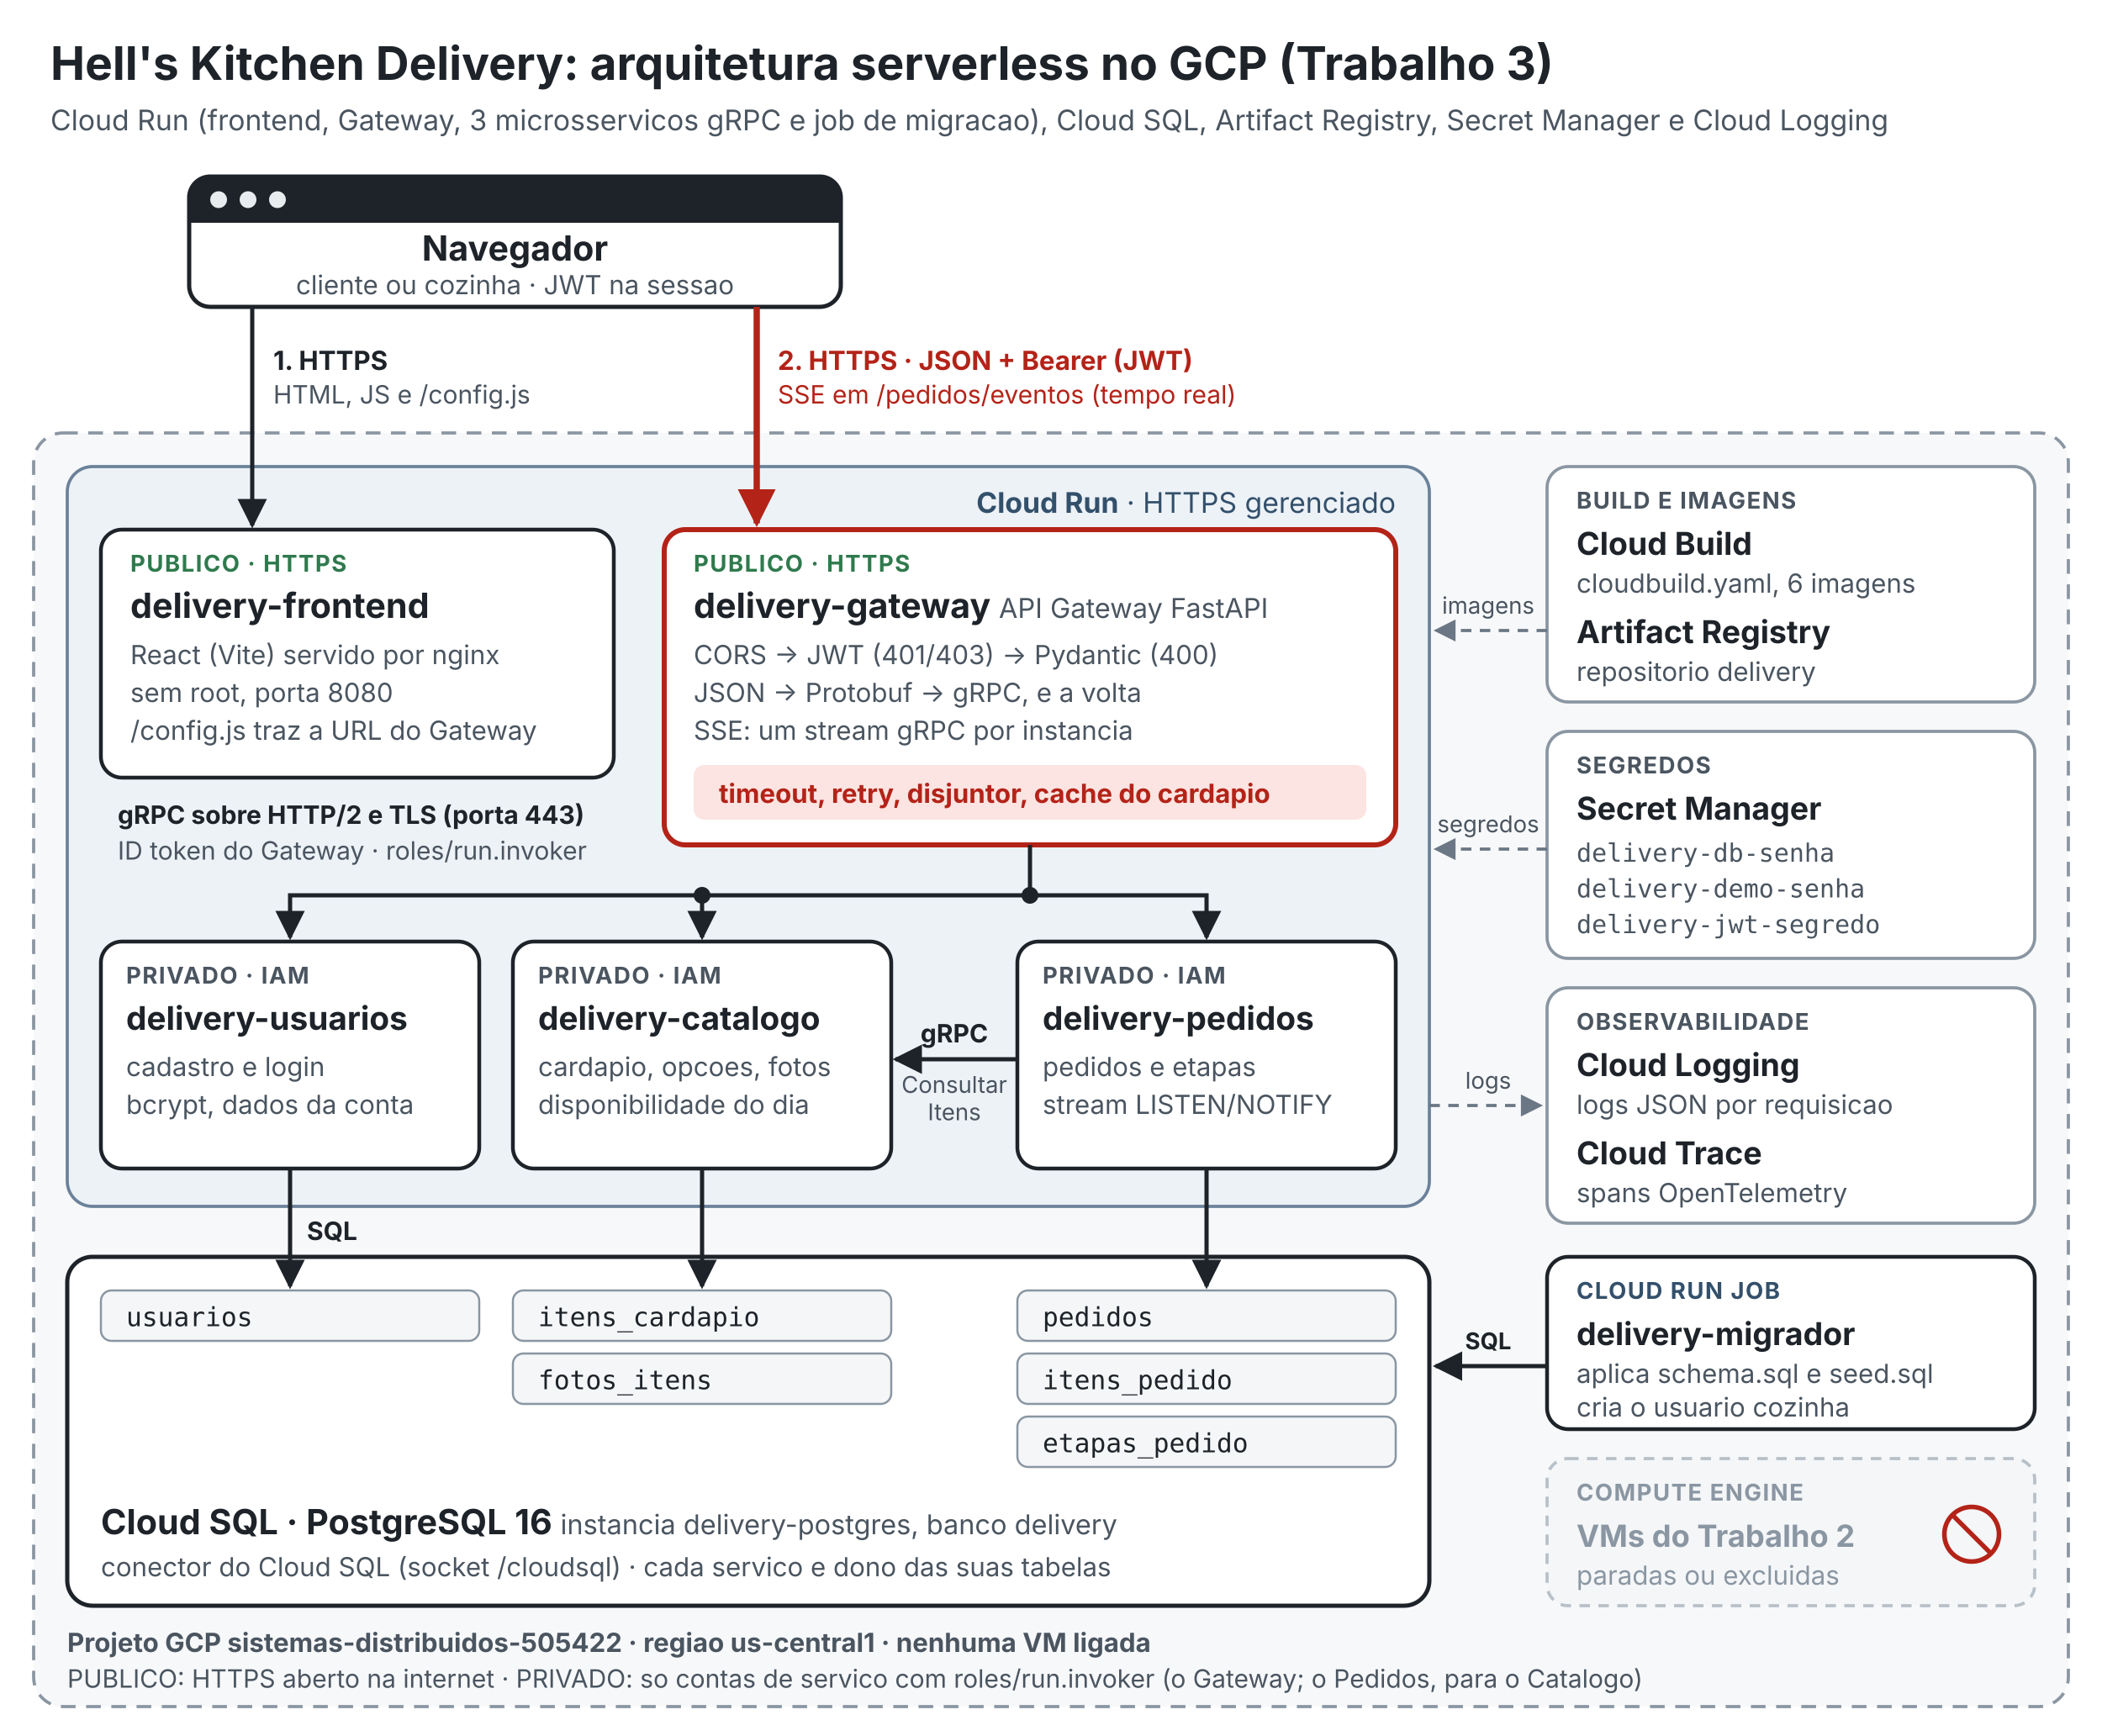
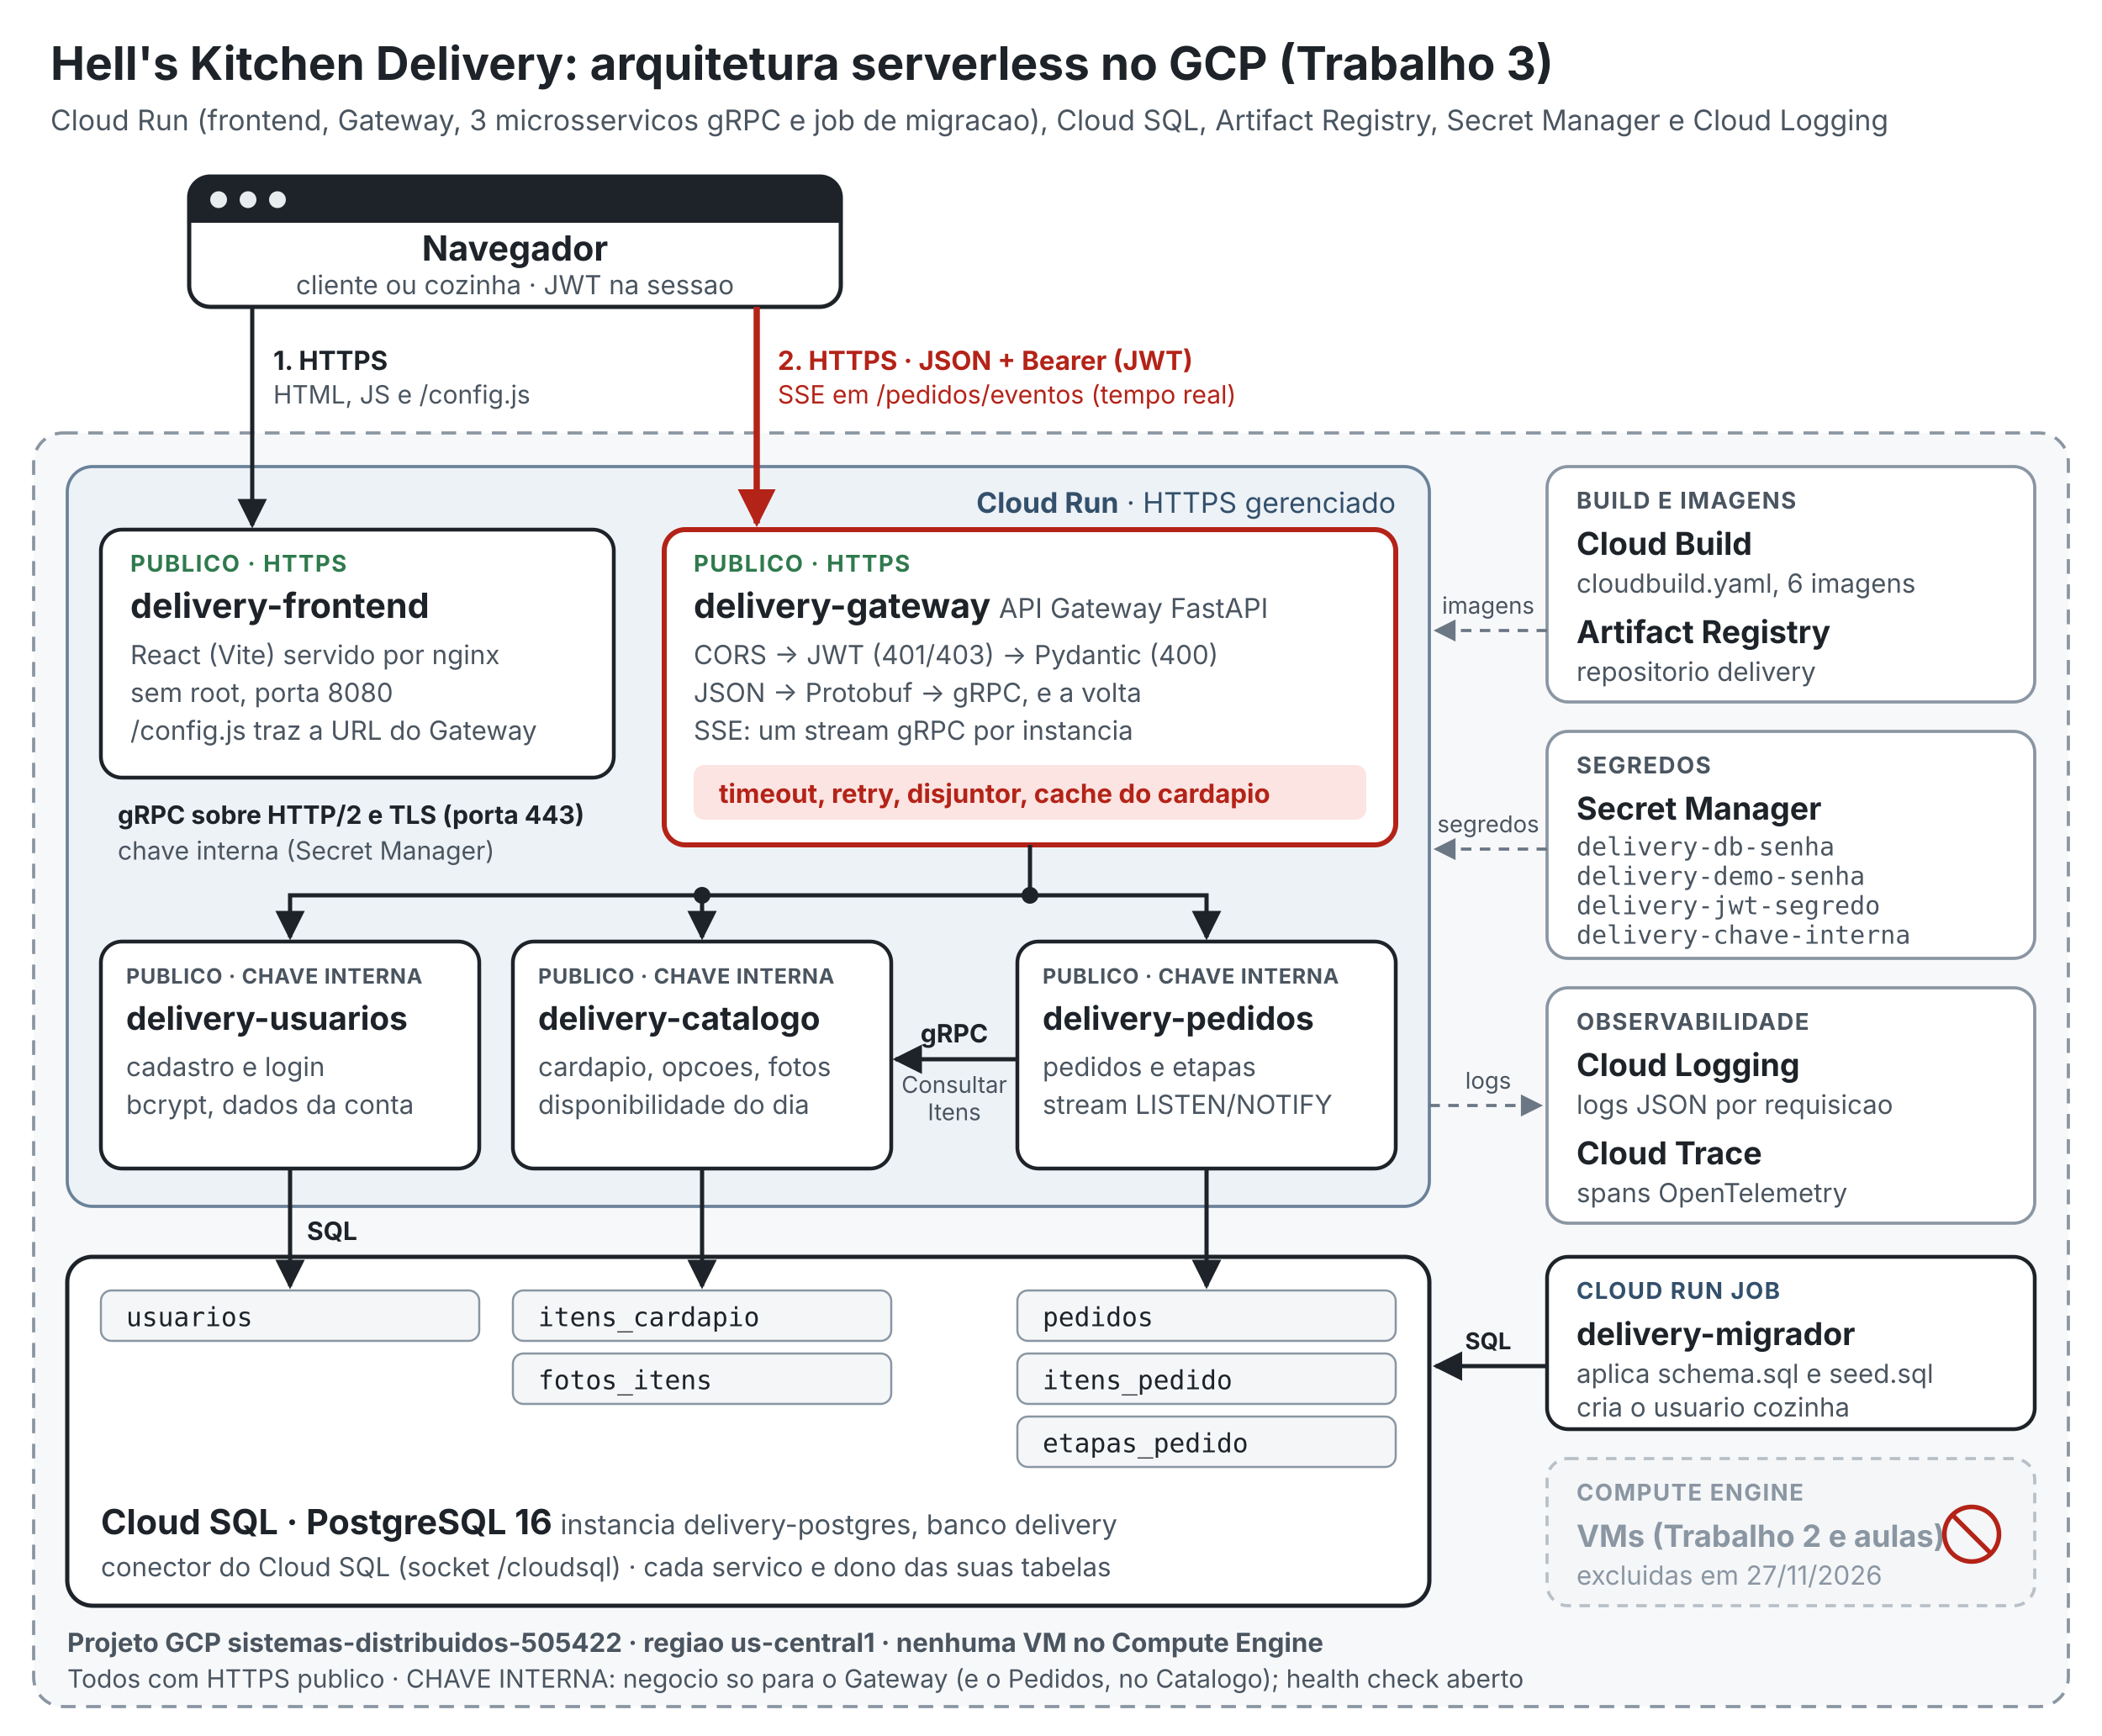
- <svg xmlns="http://www.w3.org/2000/svg" viewBox="0 0 1000 826" role="img" aria-label="Arquitetura do delivery no Trabalho 3: o navegador baixa o frontend e chama o API Gateway, ambos servicos publicos do Cloud Run com HTTPS gerenciado; o Gateway fala gRPC sobre HTTP/2 e TLS, com ID token, com os microsservicos privados Usuarios, Catalogo e Pedidos, tambem no Cloud Run; Pedidos consulta o Catalogo; os tres gravam no PostgreSQL do Cloud SQL pelo conector. Cloud Build gera as imagens no Artifact Registry, os segredos vem do Secret Manager, logs e traces vao para o Cloud Logging e o Cloud Trace, um job do Cloud Run aplica o schema, e as VMs do Trabalho 2 ficam paradas ou excluidas." font-family="Segoe UI, Inter, Helvetica, Arial, sans-serif">
+ <svg xmlns="http://www.w3.org/2000/svg" viewBox="0 0 1000 826" role="img" aria-label="Arquitetura do delivery no Trabalho 3: o navegador baixa o frontend e chama o API Gateway, ambos servicos publicos do Cloud Run com HTTPS gerenciado; o Gateway fala gRPC sobre HTTP/2 e TLS, levando a chave interna, com os microsservicos Usuarios, Catalogo e Pedidos, tambem publicos no Cloud Run mas com o negocio restrito a quem tem a chave; Pedidos consulta o Catalogo; os tres gravam no PostgreSQL do Cloud SQL pelo conector. Cloud Build gera as imagens no Artifact Registry, os segredos vem do Secret Manager, logs e traces vao para o Cloud Logging e o Cloud Trace, um job do Cloud Run aplica o schema, e as VMs do Compute Engine foram excluidas." font-family="Segoe UI, Inter, Helvetica, Arial, sans-serif">
  <defs>
    <marker id="seta" viewBox="0 0 10 10" refX="9" refY="5" markerWidth="7" markerHeight="7" orient="auto-start-reverse">
      <path d="M0,0 L10,5 L0,10 z" fill="#1d2329" />
    </marker>
    <marker id="seta-vermelha" viewBox="0 0 10 10" refX="9" refY="5" markerWidth="6" markerHeight="6" orient="auto-start-reverse">
      <path d="M0,0 L10,5 L0,10 z" fill="#b42318" />
    </marker>
    <marker id="seta-cinza" viewBox="0 0 10 10" refX="9" refY="5" markerWidth="7" markerHeight="7" orient="auto-start-reverse">
      <path d="M0,0 L10,5 L0,10 z" fill="#6b7785" />
    </marker>
  </defs>
  <rect width="1000" height="826" fill="#ffffff" />
  <text x="24" y="38" font-size="22" font-weight="700" fill="#1d2329">Hell's Kitchen Delivery: arquitetura serverless no GCP (Trabalho 3)</text>
  <text x="24" y="62" font-size="13.5" fill="#4a5560">Cloud Run (frontend, Gateway, 3 microsservicos gRPC e job de migracao), Cloud SQL, Artifact Registry, Secret Manager e Cloud Logging</text>
  <rect x="90" y="84" width="310" height="62" rx="10" fill="#ffffff" stroke="#1d2329" stroke-width="2" />
  <rect x="90" y="84" width="310" height="22" rx="10" fill="#1d2329" />
  <rect x="90" y="96" width="310" height="10" fill="#1d2329" />
  <circle cx="104" cy="95" r="4" fill="#e8ecef" />
  <circle cx="118" cy="95" r="4" fill="#e8ecef" />
  <circle cx="132" cy="95" r="4" fill="#e8ecef" />
  <text x="245" y="124" font-size="16.5" font-weight="700" fill="#1d2329" text-anchor="middle">Navegador</text>
  <text x="245" y="140" font-size="12.5" fill="#4a5560" text-anchor="middle">cliente ou cozinha · JWT na sessao</text>
  <rect x="16" y="206" width="968" height="606" rx="14" fill="#f7f8fa" stroke="#8a96a2" stroke-width="1.5" stroke-dasharray="7 5" />
  <rect x="32" y="222" width="648" height="352" rx="12" fill="#edf2f7" stroke="#6b8299" stroke-width="1.5" />
  <text x="664" y="244" font-size="13.5" fill="#33506b" text-anchor="end">
    <tspan font-weight="700">Cloud Run</tspan> · HTTPS gerenciado</text>
  <rect x="48" y="252" width="244" height="118" rx="10" fill="#ffffff" stroke="#1d2329" stroke-width="1.8" />
  <text x="62" y="272" font-size="11" font-weight="700" fill="#2f7a4d" letter-spacing="0.6">PUBLICO · HTTPS</text>
  <text x="62" y="294" font-size="16.5" font-weight="700" fill="#1d2329">delivery-frontend</text>
  <text x="62" y="316" font-size="12.5" fill="#4a5560">React (Vite) servido por nginx</text>
  <text x="62" y="334" font-size="12.5" fill="#4a5560">sem root, porta 8080</text>
  <text x="62" y="352" font-size="12.5" fill="#4a5560">/config.js traz a URL do Gateway</text>
  <rect x="316" y="252" width="348" height="150" rx="10" fill="#ffffff" stroke="#b42318" stroke-width="2.4" />
  <text x="330" y="272" font-size="11" font-weight="700" fill="#2f7a4d" letter-spacing="0.6">PUBLICO · HTTPS</text>
  <text x="330" y="294" font-size="16.5" font-weight="700" fill="#1d2329">delivery-gateway <tspan font-size="13" font-weight="400" fill="#4a5560">API Gateway FastAPI</tspan>
  </text>
  <text x="330" y="316" font-size="12.5" fill="#4a5560">CORS → JWT (401/403) → Pydantic (400)</text>
  <text x="330" y="334" font-size="12.5" fill="#4a5560">JSON → Protobuf → gRPC, e a volta</text>
  <text x="330" y="352" font-size="12.5" fill="#4a5560">SSE: um stream gRPC por instancia</text>
  <rect x="330" y="364" width="320" height="26" rx="5" fill="#fbe4e1" />
  <text x="342" y="382" font-size="12.5" font-weight="700" fill="#b42318">timeout, retry, disjuntor, cache do cardapio</text>
  <g stroke="#1d2329" stroke-width="2" fill="none">
    <polyline points="490,402 490,426 574,426 574,446" marker-end="url(#seta)" />
    <polyline points="490,426 138,426 138,446" marker-end="url(#seta)" />
    <line x1="334" y1="426" x2="334" y2="446" marker-end="url(#seta)" />
  </g>
  <circle cx="490" cy="426" r="4" fill="#1d2329" />
  <circle cx="334" cy="426" r="4" fill="#1d2329" />
  <text x="56" y="392" font-size="12" font-weight="700" fill="#1d2329">gRPC sobre HTTP/2 e TLS (porta 443)</text>
-   <text x="56" y="409" font-size="12" fill="#4a5560">ID token do Gateway · roles/run.invoker</text>
+   <text x="56" y="409" font-size="12" fill="#4a5560">chave interna (Secret Manager)</text>
  <g>
    <rect x="48" y="448" width="180" height="108" rx="10" fill="#ffffff" stroke="#1d2329" stroke-width="1.8" />
-     <text x="60" y="468" font-size="11" font-weight="700" fill="#4a5560" letter-spacing="0.6">PRIVADO · IAM</text>
+     <text x="60" y="468" font-size="10" font-weight="700" fill="#4a5560" letter-spacing="0.3">PUBLICO · CHAVE INTERNA</text>
    <text x="60" y="490" font-size="15.5" font-weight="700" fill="#1d2329">delivery-usuarios</text>
    <text x="60" y="512" font-size="12.5" fill="#4a5560">cadastro e login</text>
    <text x="60" y="530" font-size="12.5" fill="#4a5560">bcrypt, dados da conta</text>
    <rect x="244" y="448" width="180" height="108" rx="10" fill="#ffffff" stroke="#1d2329" stroke-width="1.8" />
-     <text x="256" y="468" font-size="11" font-weight="700" fill="#4a5560" letter-spacing="0.6">PRIVADO · IAM</text>
+     <text x="256" y="468" font-size="10" font-weight="700" fill="#4a5560" letter-spacing="0.3">PUBLICO · CHAVE INTERNA</text>
    <text x="256" y="490" font-size="15.5" font-weight="700" fill="#1d2329">delivery-catalogo</text>
    <text x="256" y="512" font-size="12.5" fill="#4a5560">cardapio, opcoes, fotos</text>
    <text x="256" y="530" font-size="12.5" fill="#4a5560">disponibilidade do dia</text>
    <rect x="484" y="448" width="180" height="108" rx="10" fill="#ffffff" stroke="#1d2329" stroke-width="1.8" />
-     <text x="496" y="468" font-size="11" font-weight="700" fill="#4a5560" letter-spacing="0.6">PRIVADO · IAM</text>
+     <text x="496" y="468" font-size="10" font-weight="700" fill="#4a5560" letter-spacing="0.3">PUBLICO · CHAVE INTERNA</text>
    <text x="496" y="490" font-size="15.5" font-weight="700" fill="#1d2329">delivery-pedidos</text>
    <text x="496" y="512" font-size="12.5" fill="#4a5560">pedidos e etapas</text>
    <text x="496" y="530" font-size="12.5" fill="#4a5560">stream LISTEN/NOTIFY</text>
  </g>
  <line x1="484" y1="504" x2="426" y2="504" stroke="#1d2329" stroke-width="2" marker-end="url(#seta)" />
  <text x="454" y="496" font-size="12" font-weight="700" fill="#1d2329" text-anchor="middle">gRPC</text>
  <text x="454" y="520" font-size="11" fill="#4a5560" text-anchor="middle">Consultar</text>
  <text x="454" y="533" font-size="11" fill="#4a5560" text-anchor="middle">Itens</text>
  <rect x="32" y="598" width="648" height="166" rx="12" fill="#ffffff" stroke="#1d2329" stroke-width="2" />
  <g font-size="12.5" font-family="JetBrains Mono, Consolas, Menlo, monospace" fill="#1d2329">
    <rect x="48" y="614" width="180" height="24" rx="5" fill="#f4f6f8" stroke="#8a96a2" />
    <text x="60" y="631">usuarios</text>
    <rect x="244" y="614" width="180" height="24" rx="5" fill="#f4f6f8" stroke="#8a96a2" />
    <text x="256" y="631">itens_cardapio</text>
    <rect x="244" y="644" width="180" height="24" rx="5" fill="#f4f6f8" stroke="#8a96a2" />
    <text x="256" y="661">fotos_itens</text>
    <rect x="484" y="614" width="180" height="24" rx="5" fill="#f4f6f8" stroke="#8a96a2" />
    <text x="496" y="631">pedidos</text>
    <rect x="484" y="644" width="180" height="24" rx="5" fill="#f4f6f8" stroke="#8a96a2" />
    <text x="496" y="661">itens_pedido</text>
    <rect x="484" y="674" width="180" height="24" rx="5" fill="#f4f6f8" stroke="#8a96a2" />
    <text x="496" y="691">etapas_pedido</text>
  </g>
  <text x="48" y="730" font-size="16.5" font-weight="700" fill="#1d2329">Cloud SQL · PostgreSQL 16 <tspan font-size="13" font-weight="400" fill="#4a5560">instancia delivery-postgres, banco delivery</tspan>
  </text>
  <text x="48" y="750" font-size="12.5" fill="#4a5560">conector do Cloud SQL (socket /cloudsql) · cada servico e dono das suas tabelas</text>
  <g stroke="#1d2329" stroke-width="2" fill="none">
    <line x1="138" y1="556" x2="138" y2="612" marker-end="url(#seta)" />
    <line x1="334" y1="556" x2="334" y2="612" marker-end="url(#seta)" />
    <line x1="574" y1="556" x2="574" y2="612" marker-end="url(#seta)" />
  </g>
  <text x="146" y="590" font-size="12" font-weight="700" fill="#1d2329">SQL</text>
  <line x1="120" y1="146" x2="120" y2="250" stroke="#1d2329" stroke-width="2" marker-end="url(#seta)" />
  <text x="130" y="176" font-size="12.5" font-weight="700" fill="#1d2329">1. HTTPS</text>
  <text x="130" y="192" font-size="12" fill="#4a5560">HTML, JS e /config.js</text>
  <line x1="360" y1="146" x2="360" y2="249" stroke="#b42318" stroke-width="3" marker-end="url(#seta-vermelha)" />
  <text x="370" y="176" font-size="12.5" font-weight="700" fill="#b42318">2. HTTPS · JSON + Bearer (JWT)</text>
  <text x="370" y="192" font-size="12" fill="#b42318">SSE em /pedidos/eventos (tempo real)</text>
  <g font-size="12.5">
    <rect x="736" y="222" width="232" height="112" rx="10" fill="#ffffff" stroke="#8a96a2" stroke-width="1.5" />
    <text x="750" y="242" font-size="11" font-weight="700" fill="#4a5560" letter-spacing="0.6">BUILD E IMAGENS</text>
    <text x="750" y="264" font-size="15" font-weight="700" fill="#1d2329">Cloud Build</text>
    <text x="750" y="282" fill="#4a5560">cloudbuild.yaml, 6 imagens</text>
    <text x="750" y="306" font-size="15" font-weight="700" fill="#1d2329">Artifact Registry</text>
    <text x="750" y="324" fill="#4a5560">repositorio delivery</text>
    <rect x="736" y="348" width="232" height="108" rx="10" fill="#ffffff" stroke="#8a96a2" stroke-width="1.5" />
    <text x="750" y="368" font-size="11" font-weight="700" fill="#4a5560" letter-spacing="0.6">SEGREDOS</text>
    <text x="750" y="390" font-size="15" font-weight="700" fill="#1d2329">Secret Manager</text>
    <g font-size="12" font-family="JetBrains Mono, Consolas, Menlo, monospace" fill="#4a5560">
-       <text x="750" y="410">delivery-db-senha</text>
-       <text x="750" y="427">delivery-demo-senha</text>
-       <text x="750" y="444">delivery-jwt-segredo</text>
+       <text x="750" y="407">delivery-db-senha</text>
+       <text x="750" y="421">delivery-demo-senha</text>
+       <text x="750" y="435">delivery-jwt-segredo</text>
+       <text x="750" y="449">delivery-chave-interna</text>
    </g>
    <rect x="736" y="470" width="232" height="112" rx="10" fill="#ffffff" stroke="#8a96a2" stroke-width="1.5" />
    <text x="750" y="490" font-size="11" font-weight="700" fill="#4a5560" letter-spacing="0.6">OBSERVABILIDADE</text>
    <text x="750" y="512" font-size="15" font-weight="700" fill="#1d2329">Cloud Logging</text>
    <text x="750" y="530" fill="#4a5560">logs JSON por requisicao</text>
    <text x="750" y="554" font-size="15" font-weight="700" fill="#1d2329">Cloud Trace</text>
    <text x="750" y="572" fill="#4a5560">spans OpenTelemetry</text>
    <rect x="736" y="598" width="232" height="82" rx="10" fill="#ffffff" stroke="#1d2329" stroke-width="1.8" />
    <text x="750" y="618" font-size="11" font-weight="700" fill="#33506b" letter-spacing="0.6">CLOUD RUN JOB</text>
    <text x="750" y="640" font-size="15" font-weight="700" fill="#1d2329">delivery-migrador</text>
    <text x="750" y="658" fill="#4a5560">aplica schema.sql e seed.sql</text>
    <text x="750" y="674" fill="#4a5560">cria o usuario cozinha</text>
    <rect x="736" y="694" width="232" height="70" rx="10" fill="#f4f6f8" stroke="#b8c0c8" stroke-width="1.5" stroke-dasharray="5 4" />
    <text x="750" y="714" font-size="11" font-weight="700" fill="#8a96a2" letter-spacing="0.6">COMPUTE ENGINE</text>
-     <text x="750" y="736" font-size="14.5" font-weight="700" fill="#8a96a2">VMs do Trabalho 2</text>
-     <text x="750" y="754" fill="#8a96a2">paradas ou excluidas</text>
+     <text x="750" y="736" font-size="14.5" font-weight="700" fill="#8a96a2">VMs (Trabalho 2 e aulas)</text>
+     <text x="750" y="754" fill="#8a96a2">excluidas em 27/11/2026</text>
    <circle cx="938" cy="730" r="13" fill="none" stroke="#b42318" stroke-width="2.2" />
    <line x1="929" y1="721" x2="947" y2="739" stroke="#b42318" stroke-width="2.2" />
  </g>
  <g stroke="#6b7785" stroke-width="1.5" stroke-dasharray="5 4" fill="none">
    <line x1="736" y1="300" x2="683" y2="300" marker-end="url(#seta-cinza)" />
    <line x1="736" y1="404" x2="683" y2="404" marker-end="url(#seta-cinza)" />
    <line x1="680" y1="526" x2="733" y2="526" marker-end="url(#seta-cinza)" />
  </g>
  <g font-size="11" fill="#4a5560" text-anchor="middle">
    <text x="708" y="292">imagens</text>
    <text x="708" y="396">segredos</text>
    <text x="708" y="518">logs</text>
  </g>
  <line x1="736" y1="650" x2="683" y2="650" stroke="#1d2329" stroke-width="2" marker-end="url(#seta)" />
  <text x="708" y="642" font-size="11" font-weight="700" fill="#1d2329" text-anchor="middle">SQL</text>
-   <text x="32" y="786" font-size="12.5" font-weight="700" fill="#4a5560">Projeto GCP sistemas-distribuidos-505422 · regiao us-central1 · nenhuma VM ligada</text>
-   <text x="32" y="803" font-size="12" fill="#4a5560">PUBLICO: HTTPS aberto na internet · PRIVADO: so contas de servico com roles/run.invoker (o Gateway; o Pedidos, para o Catalogo)</text>
+   <text x="32" y="786" font-size="12.5" font-weight="700" fill="#4a5560">Projeto GCP sistemas-distribuidos-505422 · regiao us-central1 · nenhuma VM no Compute Engine</text>
+   <text x="32" y="803" font-size="12" fill="#4a5560">Todos com HTTPS publico · CHAVE INTERNA: negocio so para o Gateway (e o Pedidos, no Catalogo); health check aberto</text>
</svg>
